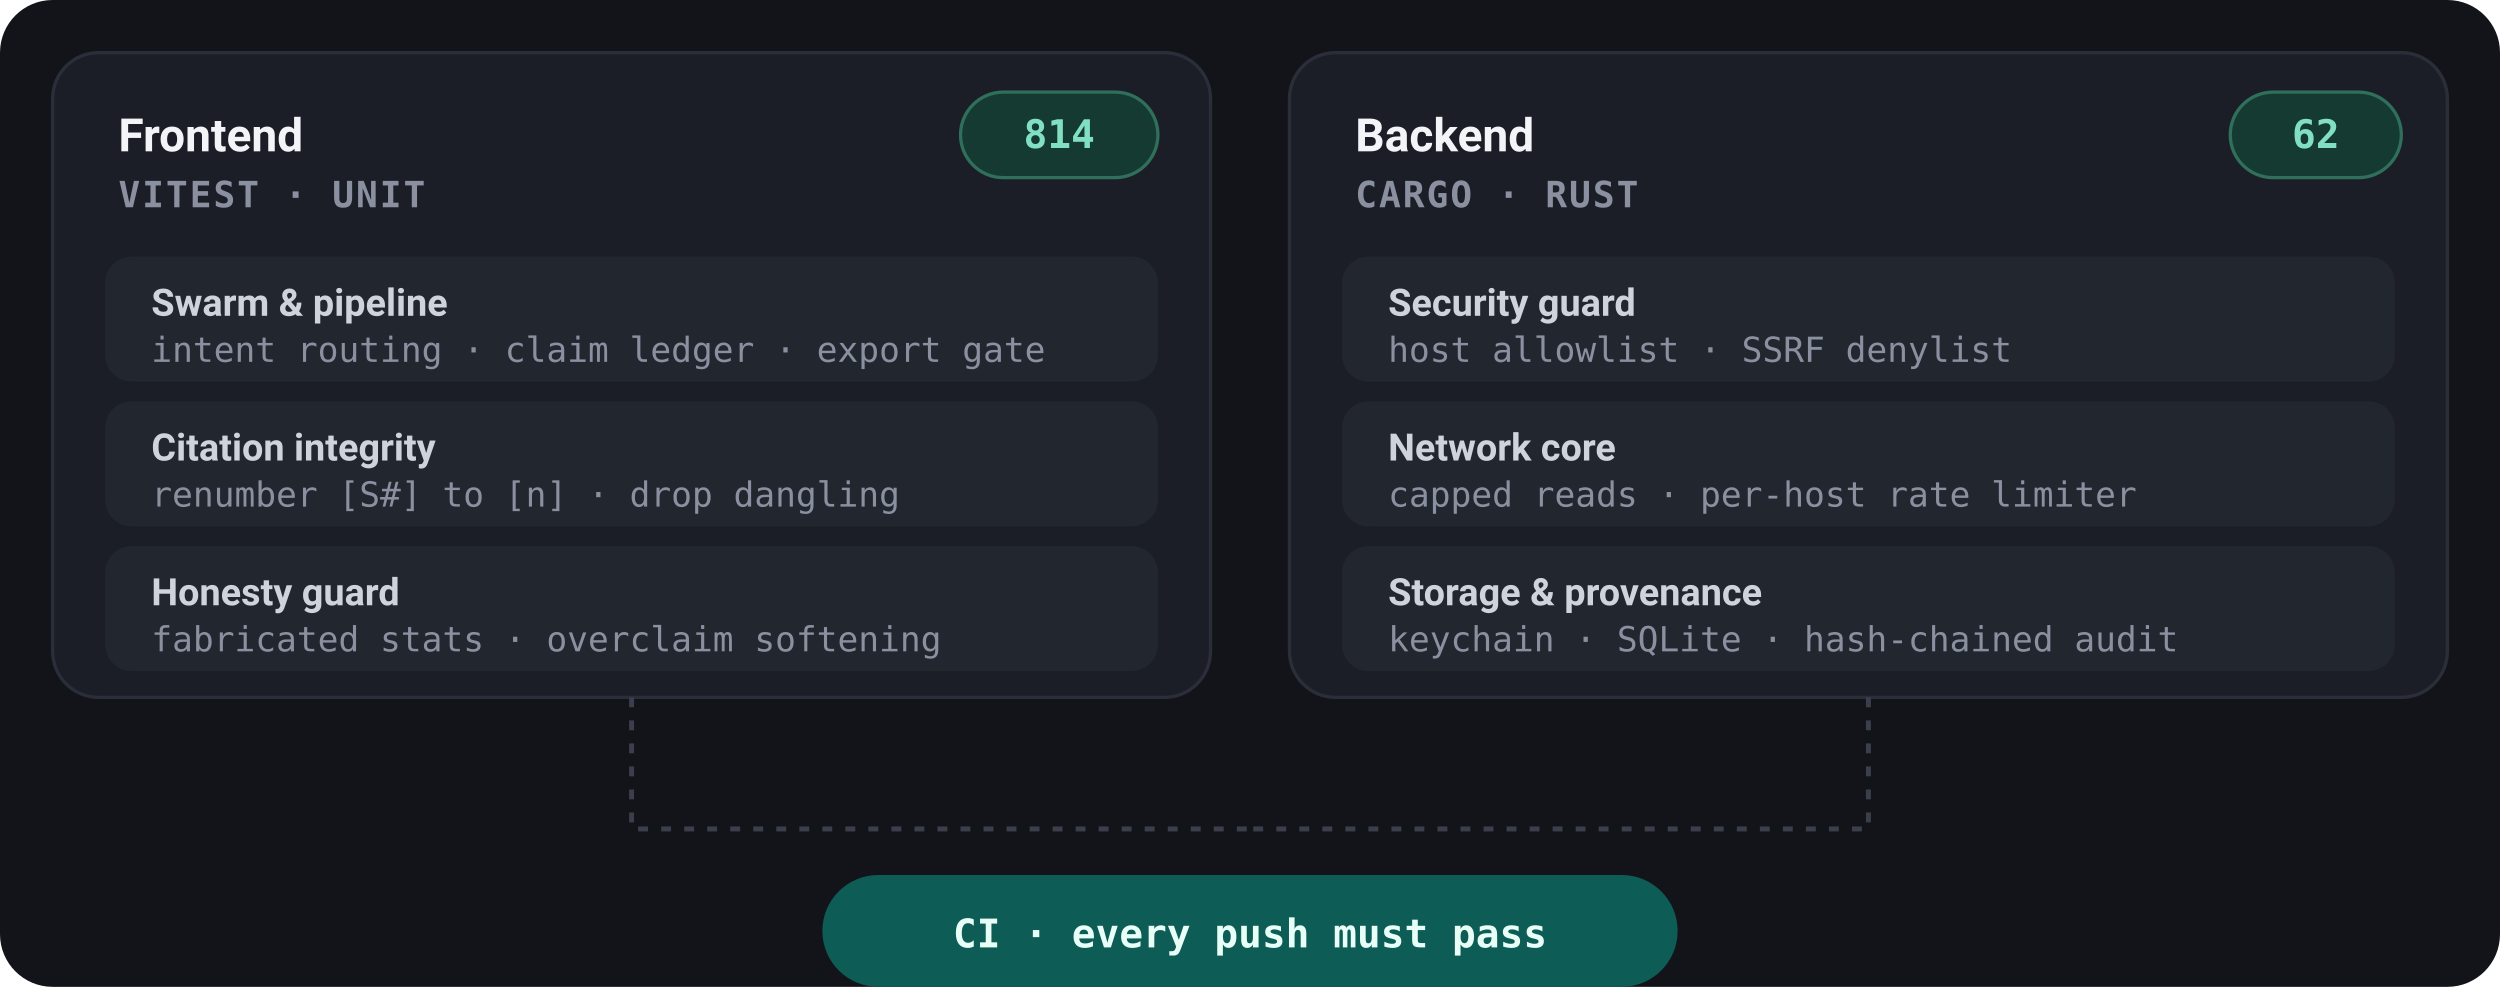
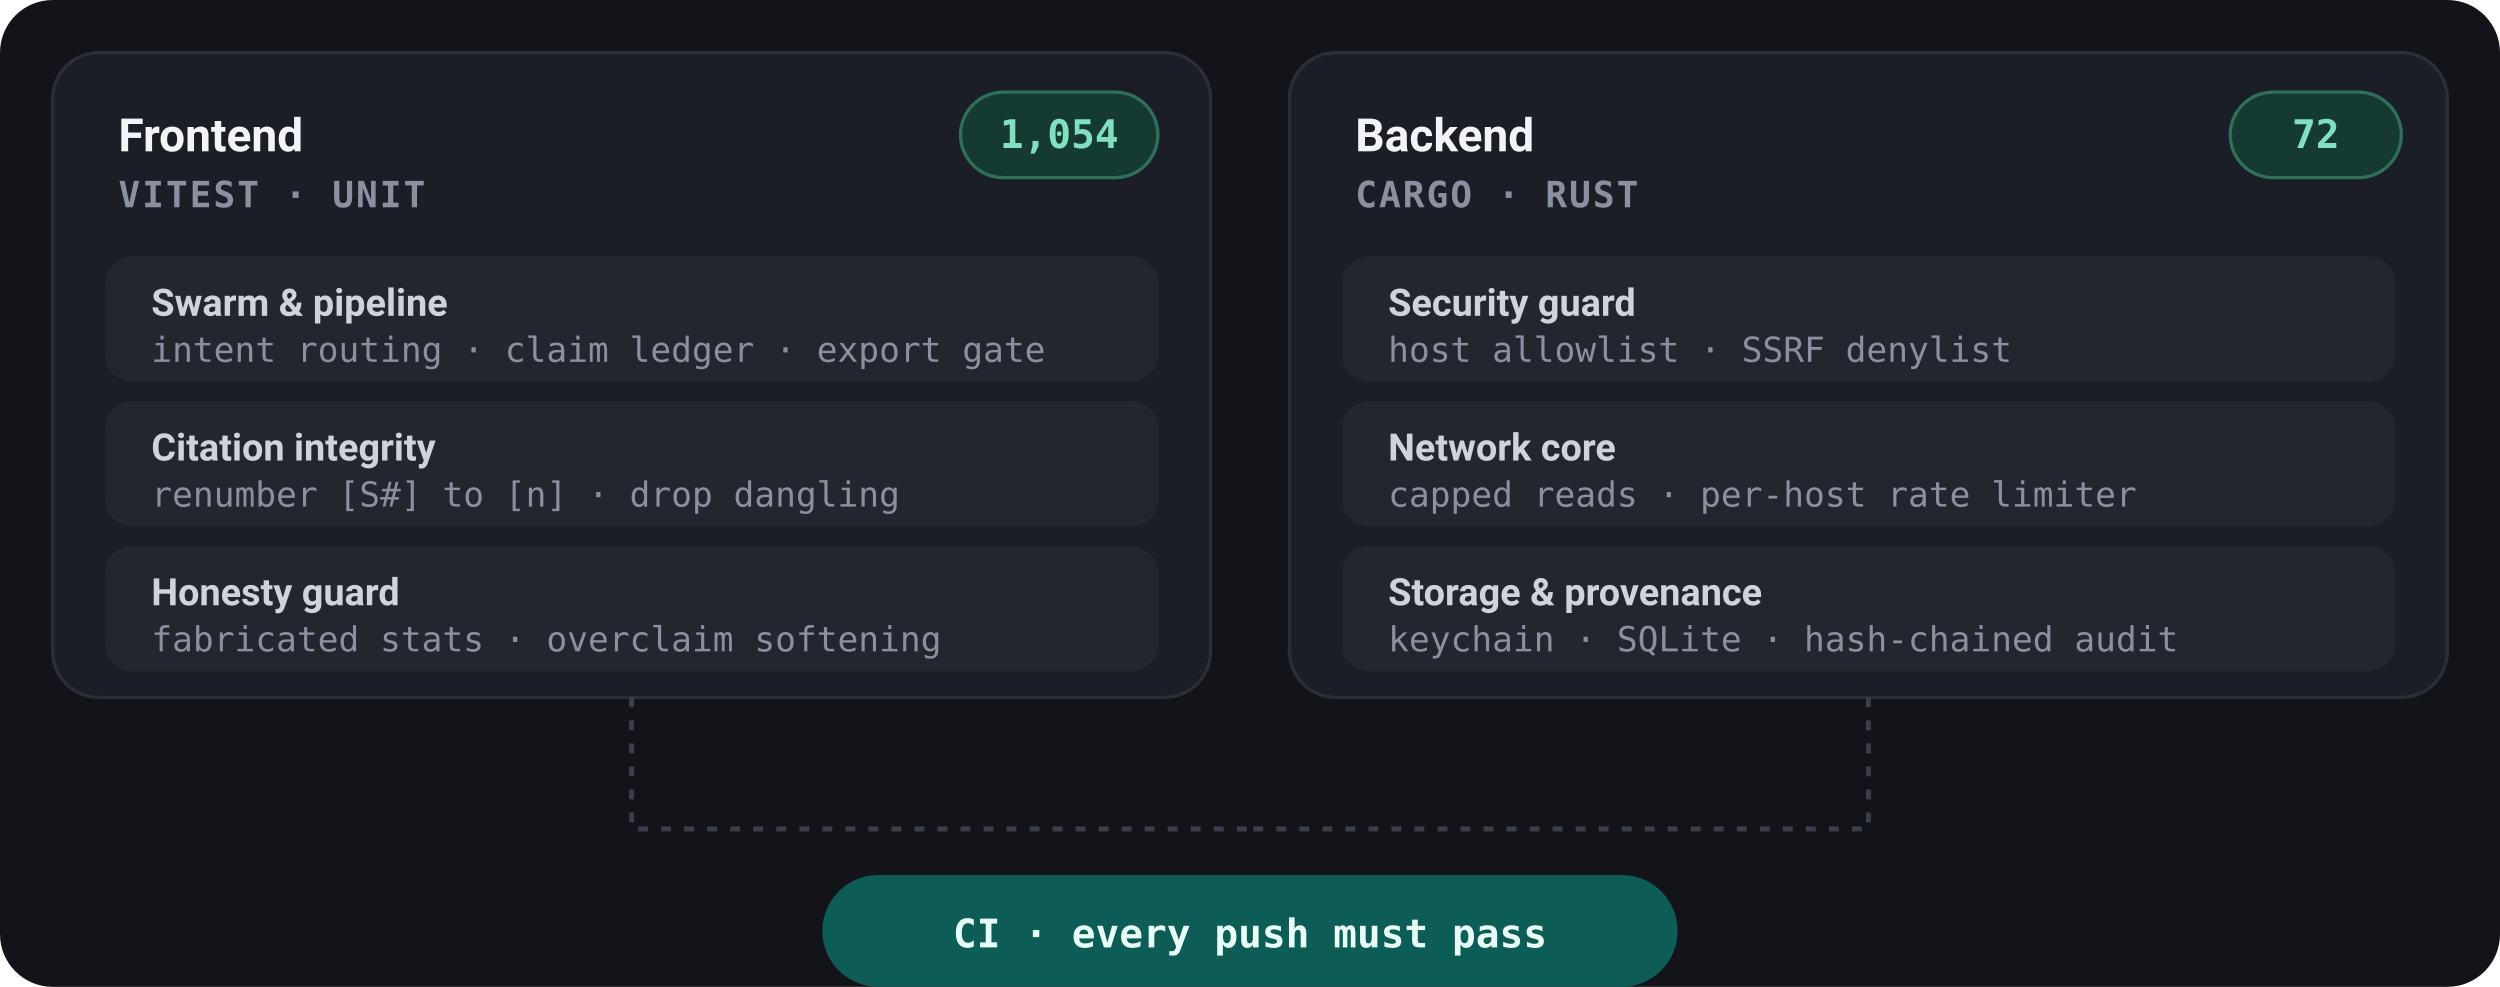
- <svg xmlns="http://www.w3.org/2000/svg" viewBox="0 0 760 300" width="760" height="300" role="img" aria-label="Two test surfaces: 814 Vitest frontend tests and 62 Rust backend tests, both gating CI on every push" font-family="-apple-system, BlinkMacSystemFont, 'Segoe UI', Roboto, Helvetica, Arial, sans-serif">
+ <svg xmlns="http://www.w3.org/2000/svg" viewBox="0 0 760 300" width="760" height="300" role="img" aria-label="Two test surfaces: 1,054 Vitest frontend tests and 72 Rust backend tests, both gating CI on every push" font-family="-apple-system, BlinkMacSystemFont, 'Segoe UI', Roboto, Helvetica, Arial, sans-serif">
  <rect x="0" y="0" width="760" height="300" rx="16" fill="#12141a" />
  <rect x="16" y="16" width="352" height="196" rx="14" fill="#1b1e26" stroke="#2a2e39" />
  <text x="36" y="46" font-weight="700" font-size="14" fill="#f2f4f8">Frontend</text>
  <text x="36" y="63" font-weight="600" font-size="11" letter-spacing="0.6" fill="#8b90a0" font-family="ui-monospace, 'SF Mono', Menlo, monospace">VITEST · UNIT</text>
  <rect x="292" y="28" width="60" height="26" rx="13" fill="#153a31" stroke="#2f6f5b" />
-   <text x="322" y="45" text-anchor="middle" font-weight="700" font-size="12" fill="#82e0c2" font-family="ui-monospace, monospace">814</text>
+   <text x="322" y="45" text-anchor="middle" font-weight="700" font-size="12" fill="#82e0c2" font-family="ui-monospace, monospace">1,054</text>
  <g>
    <rect x="32" y="78" width="320" height="38" rx="8" fill="#22262f" />
    <text x="46" y="96" font-weight="600" font-size="11.5" fill="#cfd3dc">Swarm &amp; pipeline</text>
    <text x="46" y="110" font-size="10.5" fill="#8b90a0" font-family="ui-monospace, monospace">intent routing · claim ledger · export gate</text>
    <rect x="32" y="122" width="320" height="38" rx="8" fill="#22262f" />
    <text x="46" y="140" font-weight="600" font-size="11.5" fill="#cfd3dc">Citation integrity</text>
    <text x="46" y="154" font-size="10.5" fill="#8b90a0" font-family="ui-monospace, monospace">renumber [S#] to [n] · drop dangling</text>
    <rect x="32" y="166" width="320" height="38" rx="8" fill="#22262f" />
    <text x="46" y="184" font-weight="600" font-size="11.5" fill="#cfd3dc">Honesty guard</text>
    <text x="46" y="198" font-size="10.5" fill="#8b90a0" font-family="ui-monospace, monospace">fabricated stats · overclaim softening</text>
  </g>
  <rect x="392" y="16" width="352" height="196" rx="14" fill="#1b1e26" stroke="#2a2e39" />
  <text x="412" y="46" font-weight="700" font-size="14" fill="#f2f4f8">Backend</text>
  <text x="412" y="63" font-weight="600" font-size="11" letter-spacing="0.6" fill="#8b90a0" font-family="ui-monospace, monospace">CARGO · RUST</text>
  <rect x="678" y="28" width="52" height="26" rx="13" fill="#153a31" stroke="#2f6f5b" />
-   <text x="704" y="45" text-anchor="middle" font-weight="700" font-size="12" fill="#82e0c2" font-family="ui-monospace, monospace">62</text>
+   <text x="704" y="45" text-anchor="middle" font-weight="700" font-size="12" fill="#82e0c2" font-family="ui-monospace, monospace">72</text>
  <g>
    <rect x="408" y="78" width="320" height="38" rx="8" fill="#22262f" />
    <text x="422" y="96" font-weight="600" font-size="11.5" fill="#cfd3dc">Security guard</text>
    <text x="422" y="110" font-size="10.5" fill="#8b90a0" font-family="ui-monospace, monospace">host allowlist · SSRF denylist</text>
    <rect x="408" y="122" width="320" height="38" rx="8" fill="#22262f" />
    <text x="422" y="140" font-weight="600" font-size="11.5" fill="#cfd3dc">Network core</text>
    <text x="422" y="154" font-size="10.5" fill="#8b90a0" font-family="ui-monospace, monospace">capped reads · per-host rate limiter</text>
    <rect x="408" y="166" width="320" height="38" rx="8" fill="#22262f" />
    <text x="422" y="184" font-weight="600" font-size="11.5" fill="#cfd3dc">Storage &amp; provenance</text>
    <text x="422" y="198" font-size="10.5" fill="#8b90a0" font-family="ui-monospace, monospace">keychain · SQLite · hash-chained audit</text>
  </g>
  <path d="M192 212 L192 252 L380 252" fill="none" stroke="#3a3f4b" stroke-width="1.5" stroke-dasharray="3 4" />
  <path d="M568 212 L568 252 L380 252" fill="none" stroke="#3a3f4b" stroke-width="1.5" stroke-dasharray="3 4" />
  <rect x="250" y="266" width="260" height="34" rx="17" fill="#0d5c56" />
  <text x="380" y="288" text-anchor="middle" font-weight="700" font-size="12" fill="#e8fff8" font-family="ui-monospace, monospace">CI · every push must pass</text>
</svg>
